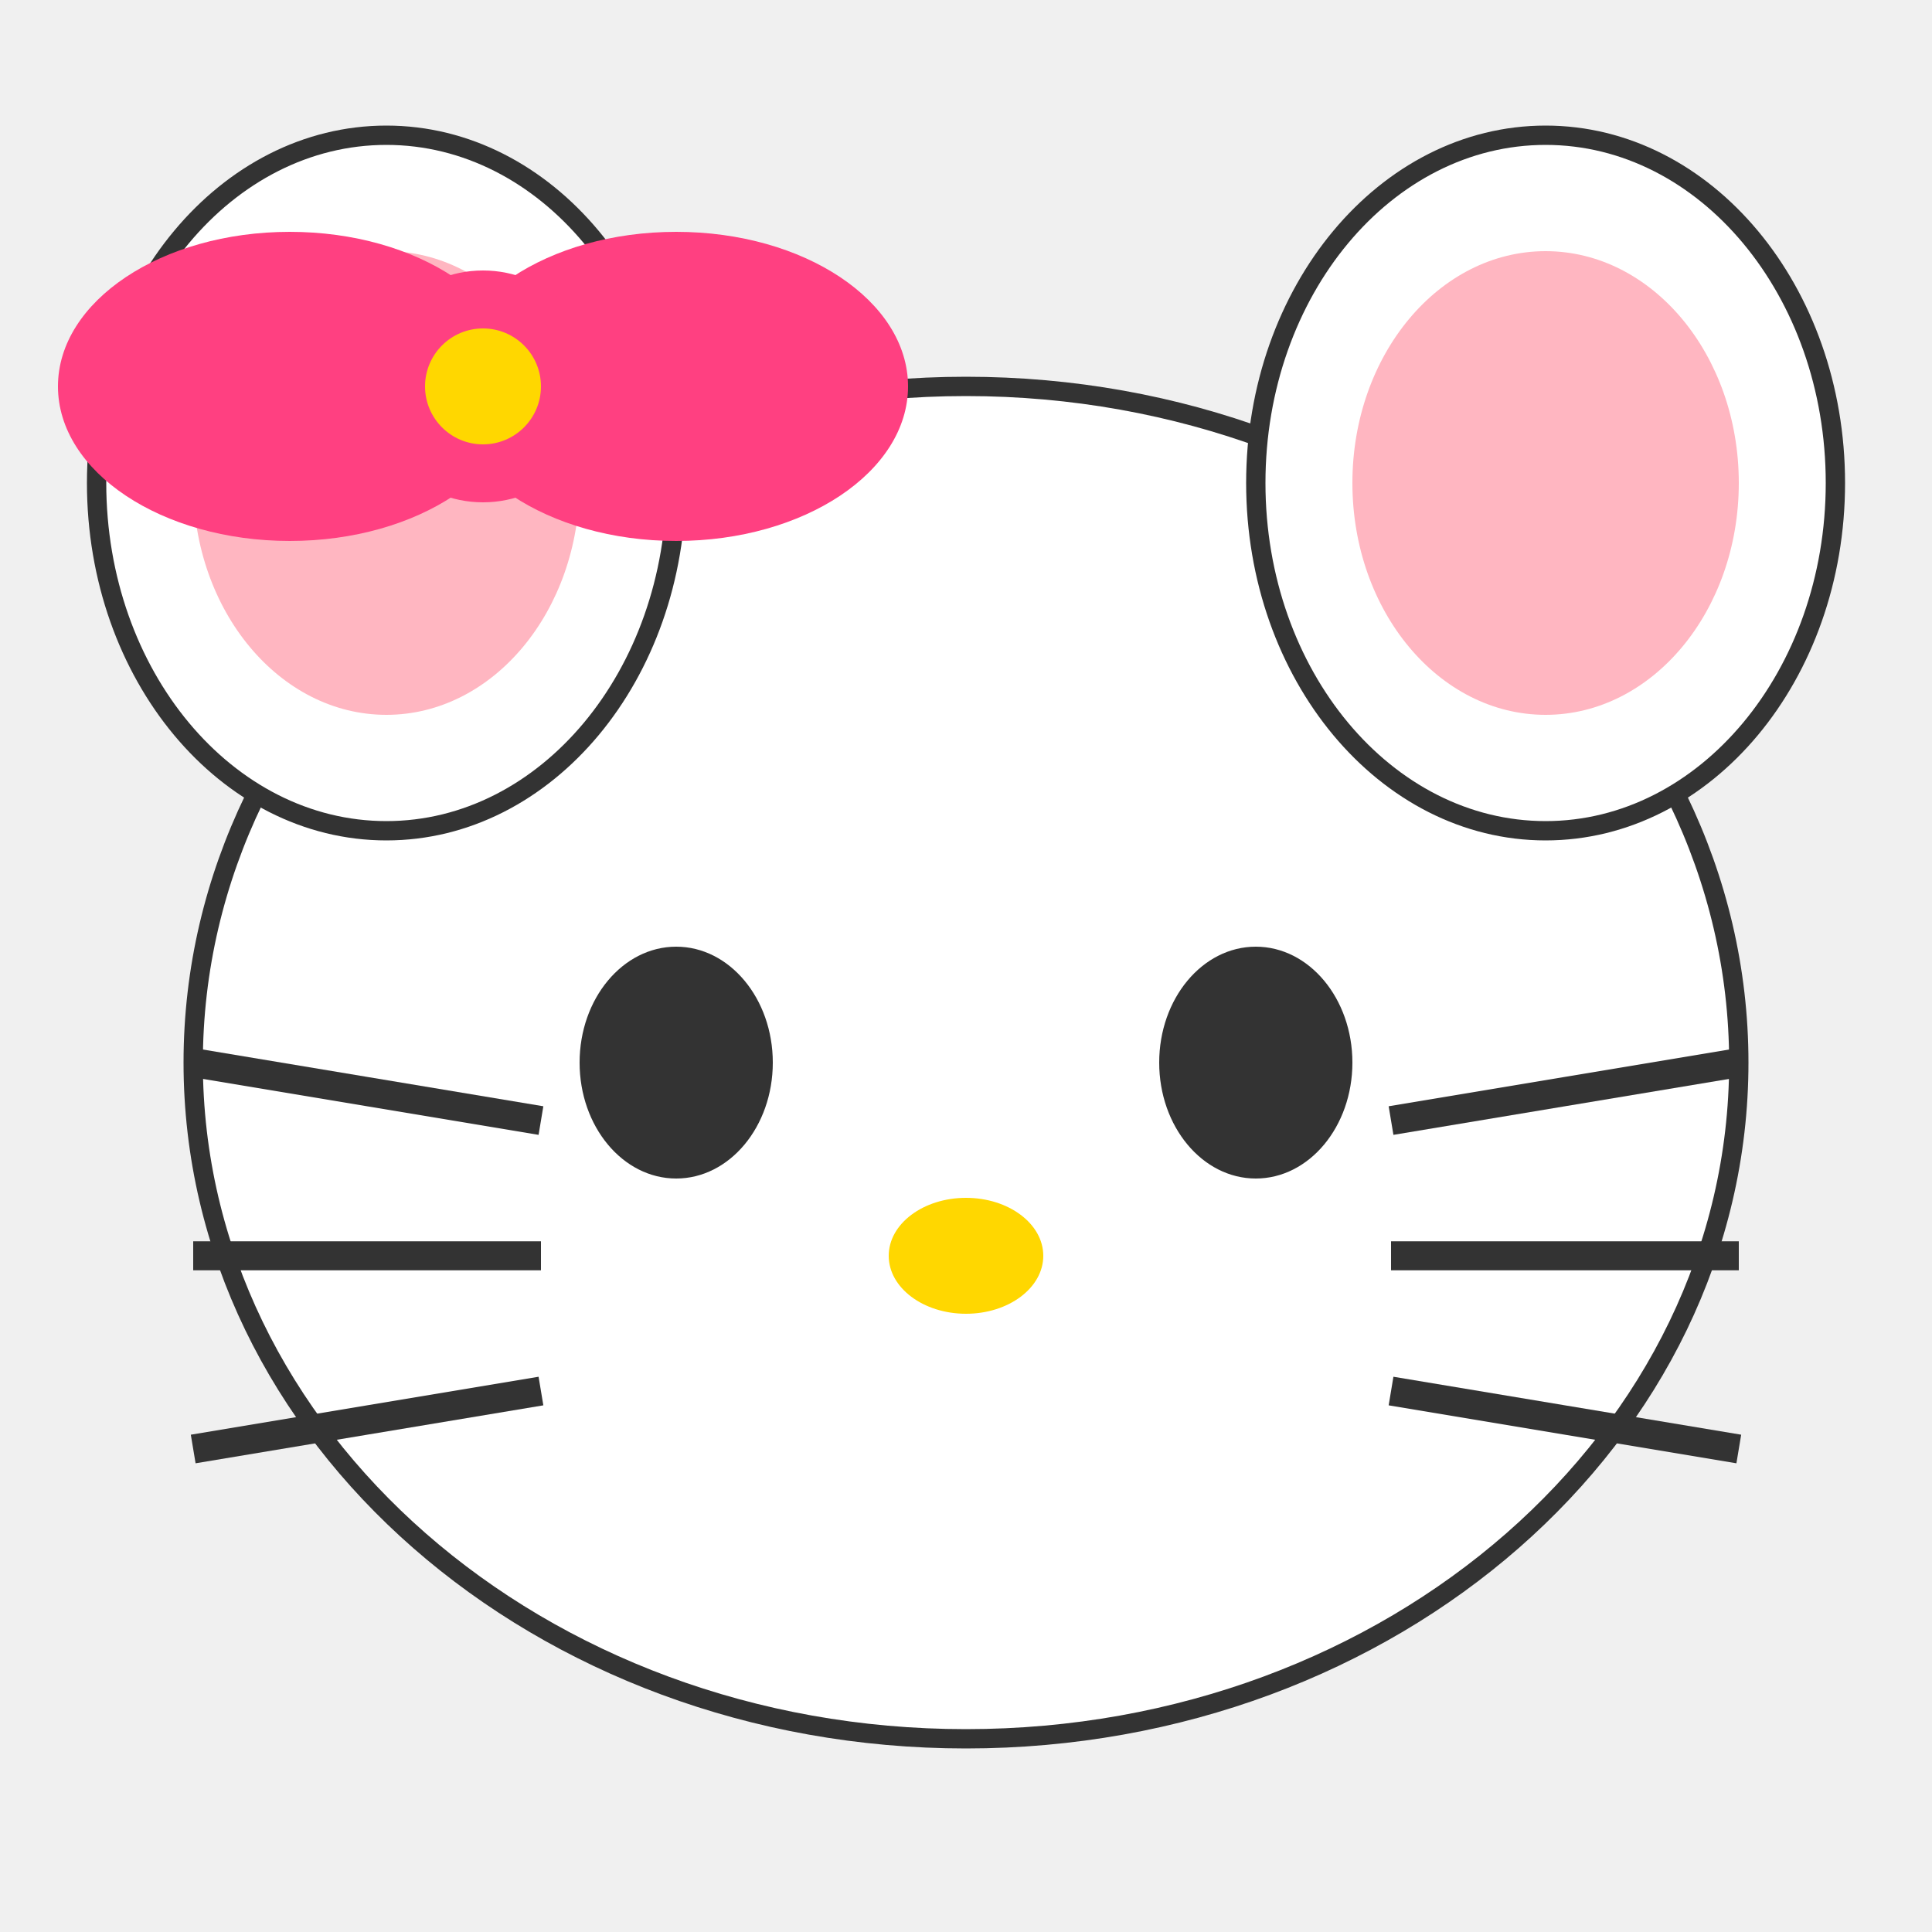
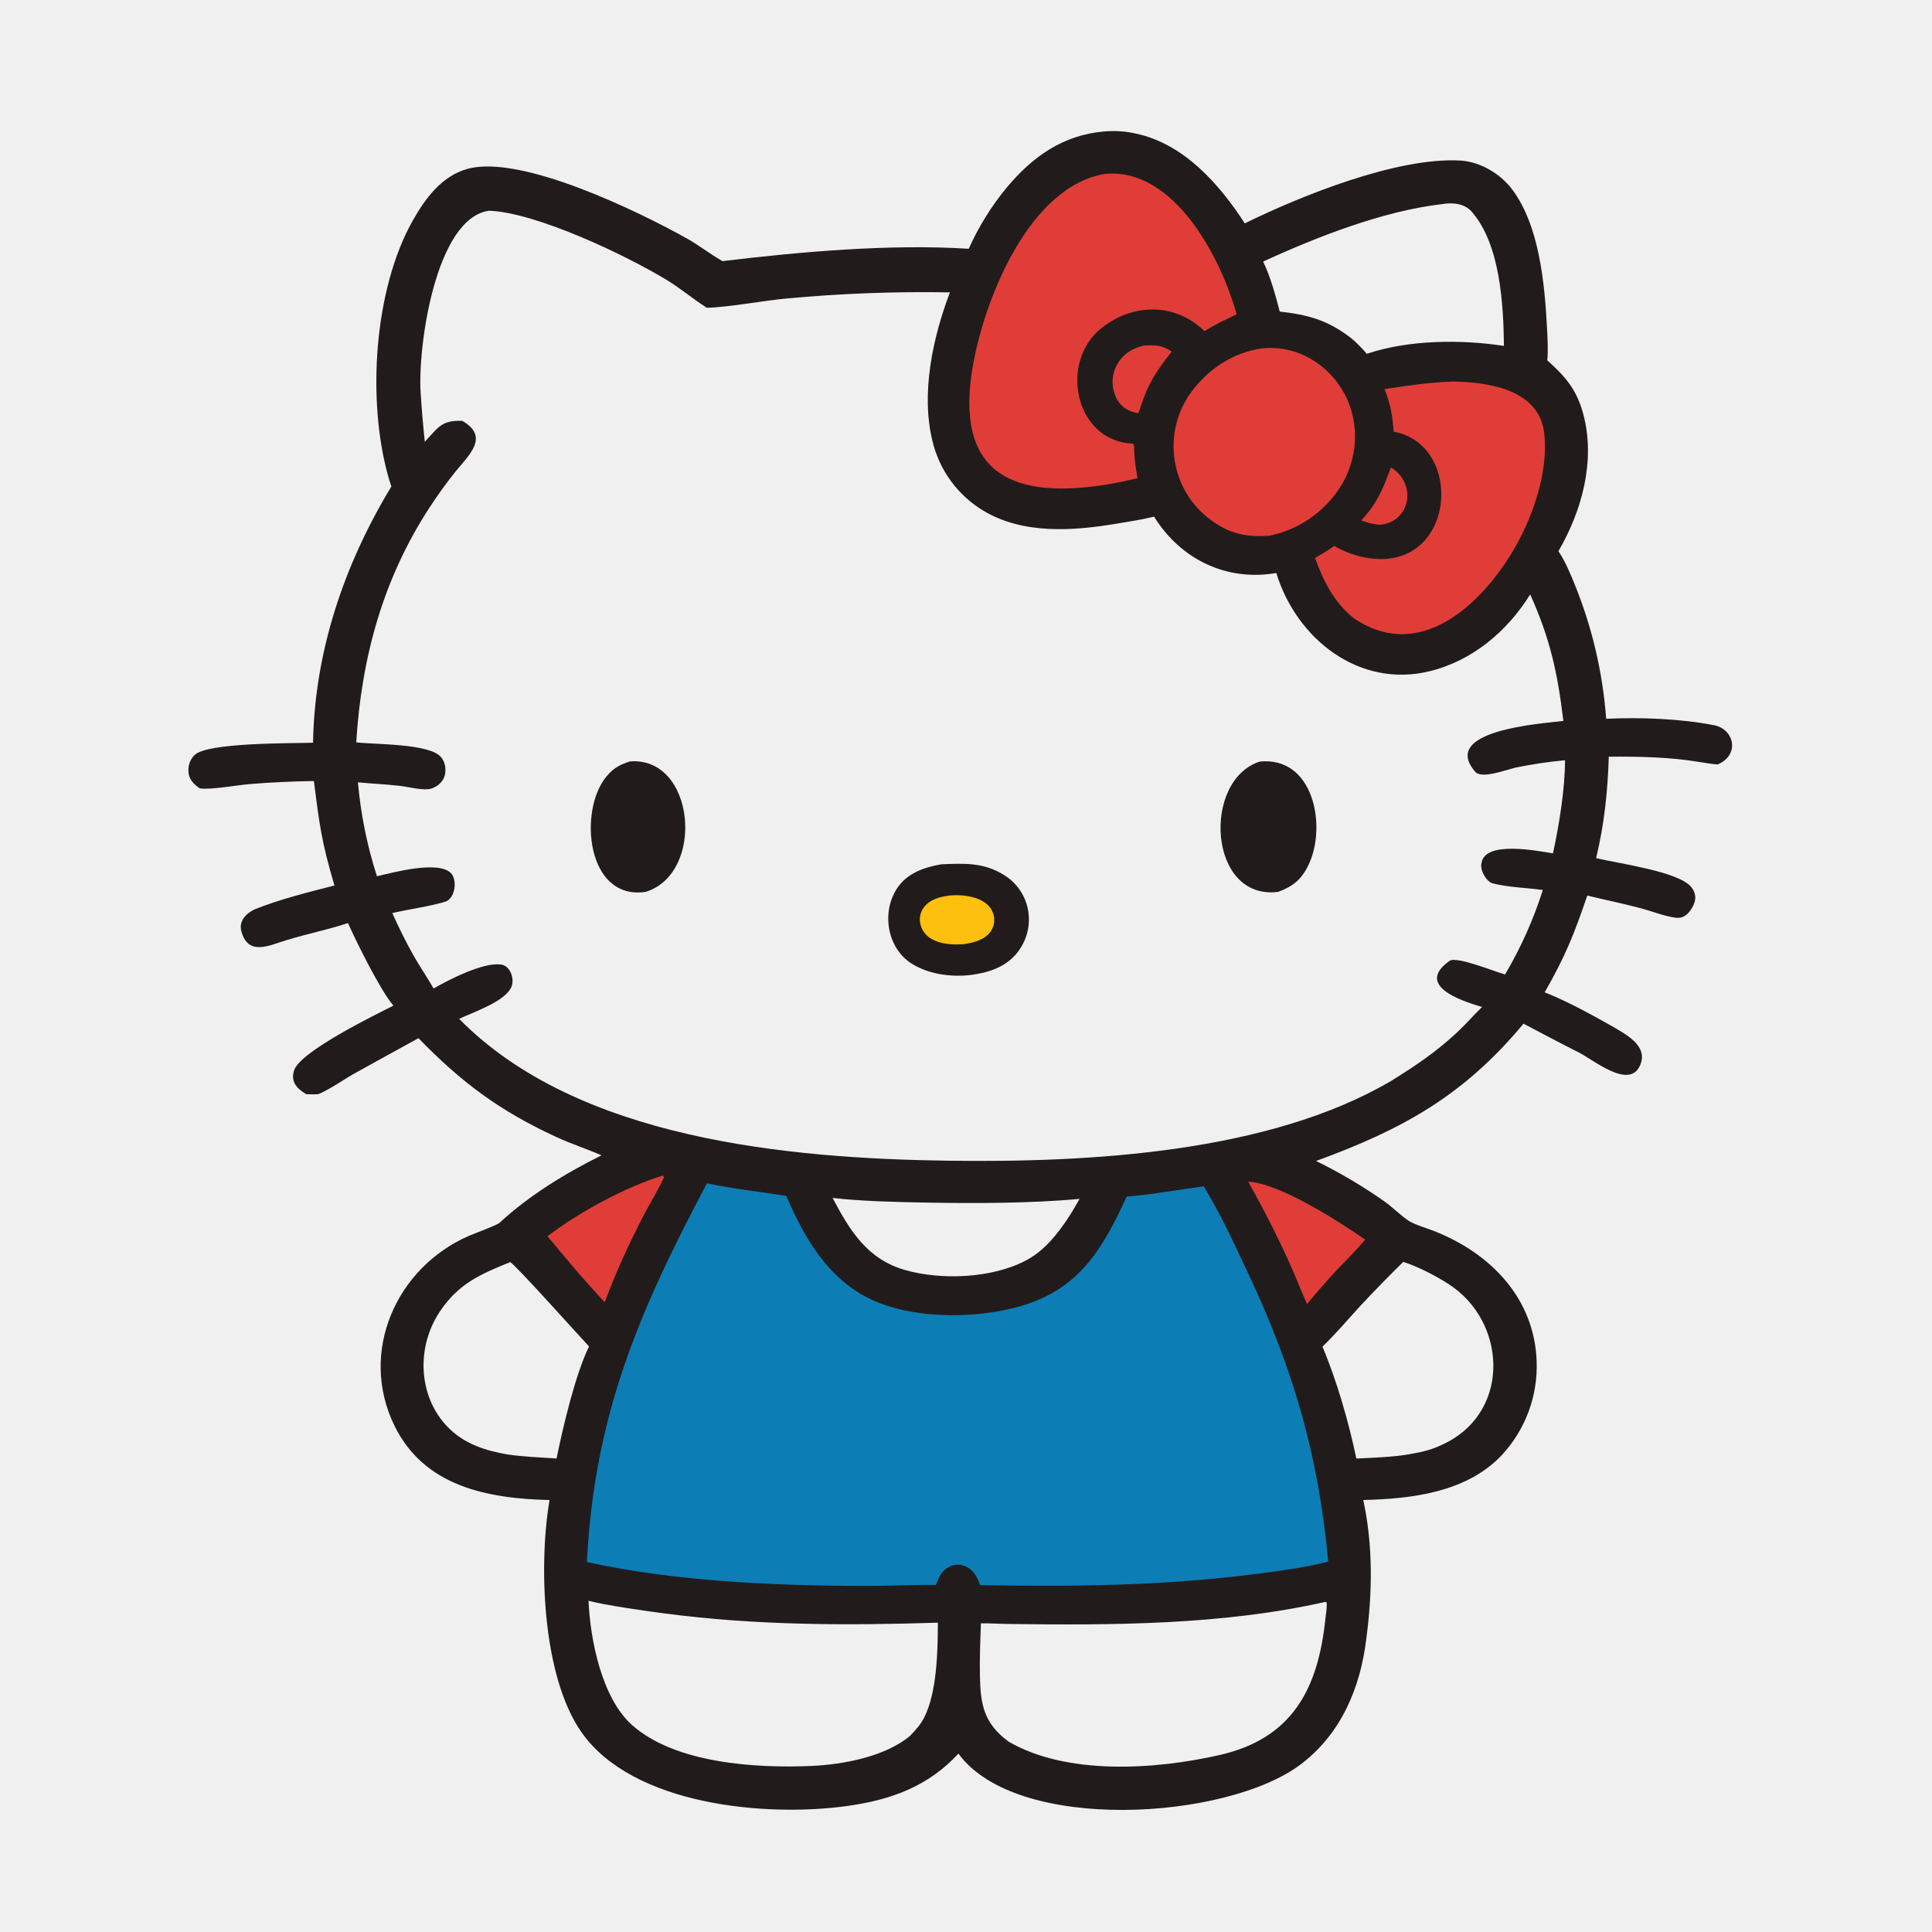
- <svg xmlns="http://www.w3.org/2000/svg" viewBox="0 0 100 100">
-   <ellipse cx="50" cy="55" rx="40" ry="35" fill="#FFFFFF" stroke="#333" stroke-width="1" />
-   <ellipse cx="20" cy="25" rx="15" ry="18" fill="#FFFFFF" stroke="#333" stroke-width="1" />
-   <ellipse cx="20" cy="25" rx="10" ry="12" fill="#FFB6C1" />
-   <ellipse cx="80" cy="25" rx="15" ry="18" fill="#FFFFFF" stroke="#333" stroke-width="1" />
-   <ellipse cx="80" cy="25" rx="10" ry="12" fill="#FFB6C1" />
-   <ellipse cx="15" cy="20" rx="12" ry="8" fill="#FF4081" />
-   <ellipse cx="35" cy="20" rx="12" ry="8" fill="#FF4081" />
-   <circle cx="25" cy="20" r="6" fill="#FF4081" />
-   <circle cx="25" cy="20" r="3" fill="#FFD700" />
-   <ellipse cx="35" cy="55" rx="5" ry="6" fill="#333" />
-   <ellipse cx="65" cy="55" rx="5" ry="6" fill="#333" />
-   <ellipse cx="50" cy="65" rx="4" ry="3" fill="#FFD700" />
-   <line x1="10" y1="55" x2="28" y2="58" stroke="#333" stroke-width="1.5" />
-   <line x1="10" y1="65" x2="28" y2="65" stroke="#333" stroke-width="1.5" />
-   <line x1="10" y1="75" x2="28" y2="72" stroke="#333" stroke-width="1.5" />
-   <line x1="90" y1="55" x2="72" y2="58" stroke="#333" stroke-width="1.5" />
-   <line x1="90" y1="65" x2="72" y2="65" stroke="#333" stroke-width="1.5" />
-   <line x1="90" y1="75" x2="72" y2="72" stroke="#333" stroke-width="1.5" />
+ <svg xmlns="http://www.w3.org/2000/svg" version="1.1" style="display: block;" viewBox="0 0 2048 2048" width="1024" height="1024" preserveAspectRatio="none">
+   <path transform="translate(0,0)" fill="rgb(33,28,27)" d="M 1170.02 139.402 C 1181.37 138.34 1192.81 139.065 1203.93 141.551 C 1255.02 152.478 1292.26 194.79 1319.52 236.764 C 1378.19 207.974 1481.02 166.222 1548.28 170.218 C 1568.84 171.44 1590.34 183.966 1602.98 200.799 C 1631.7 239.071 1637.4 300.335 1639.88 347.226 C 1640.4 357.07 1641.26 372.859 1640.18 381.949 C 1659.69 399.539 1671.45 412.992 1678.41 439.231 C 1691.46 488.465 1677 541.305 1651.99 584.31 C 1658.85 594.135 1665.12 609.138 1669.6 620.35 C 1687.86 665.561 1699 713.33 1702.62 761.955 C 1739.09 760.245 1781.39 761.766 1817.19 768.805 C 1838.13 772.923 1844.83 799.997 1820.87 810.346 C 1814.76 809.933 1807.83 808.77 1801.75 807.765 C 1769.74 802.47 1737.74 801.894 1705.38 802.115 C 1704.2 839.464 1700.67 873.421 1691.95 909.654 C 1713.82 915.035 1778.74 923.616 1792.53 940 C 1795.77 943.848 1797.63 948.683 1796.89 953.749 C 1796.03 959.627 1791.35 967.374 1786.36 970.626 C 1783.07 972.778 1779.64 973.326 1775.79 972.775 C 1763.64 971.04 1751.26 965.96 1739.36 962.792 C 1720.56 957.791 1701.47 953.94 1682.58 949.318 C 1668.73 990.079 1659.09 1014.26 1637.39 1051.92 C 1638.58 1052.37 1639.76 1052.84 1640.94 1053.32 C 1663.16 1062.46 1686.37 1075.14 1707.15 1086.85 C 1722.15 1095.72 1748.94 1108.55 1737.98 1130.47 C 1725.93 1154.55 1688.78 1123.19 1672.91 1115.27 C 1653.52 1105.6 1634.01 1095.1 1614.97 1085.16 C 1551.68 1161.3 1487 1197.18 1395.08 1230.68 C 1420.41 1243.09 1444.71 1257.48 1467.78 1273.71 C 1476.78 1280.14 1485.24 1289.01 1494.09 1294.64 C 1502.3 1299.17 1512.02 1301.73 1520.77 1305.19 C 1580.09 1328.65 1626.57 1376.19 1628.9 1442.93 C 1630.3 1479.65 1617.05 1515.42 1592.08 1542.37 C 1554.77 1582.03 1496.57 1588.82 1445.13 1590.09 C 1455.62 1638.82 1454.82 1688.51 1448.26 1737.71 C 1441.98 1789.68 1421.31 1838.15 1378.85 1870.28 C 1300.42 1929.61 1077.53 1943.6 1015.99 1858.88 C 984.019 1893.57 944.802 1907.85 898.757 1914.32 C 811.96 1926.62 670.682 1913.67 616.462 1836.34 C 574.773 1776.89 570.754 1658.99 582.549 1590.11 C 516.077 1588.5 449.59 1575.54 418.139 1511.28 C 379.983 1433.31 419.911 1343.61 497.19 1310 C 502.975 1307.49 526.786 1298.78 529.504 1296.26 C 561.004 1267.11 599.279 1243.78 637.692 1224.69 C 621.939 1217.87 605.728 1212.67 589.381 1205.12 C 529.397 1177.41 489.081 1147.32 443.592 1100.51 C 421.199 1112.85 398.806 1125.06 376.416 1137.54 C 364.131 1144.39 351.13 1153.88 338.385 1159.47 C 336.093 1160.47 327.4 1159.98 324.473 1159.87 C 319.791 1156.79 315.188 1153.81 312.482 1148.7 C 310.11 1144.22 310.213 1139.36 311.758 1134.62 C 318.321 1114.52 397.02 1076.14 417.039 1066.02 C 403.032 1049.77 377.564 997.954 368.872 978.496 C 344.912 986.464 318.401 991.314 294.373 999.619 C 277.354 1005.5 261.725 1008.74 255.873 987.34 C 253 976.832 260.169 968.738 269.462 964.154 C 295.961 953.363 326.927 945.76 354.535 938.658 C 340.799 892.141 338.715 874.726 332.719 827.933 C 310.123 828.235 287.545 829.298 265.021 831.119 C 251.088 832.292 223.104 837.479 211.682 835.696 C 210.459 834.841 209.272 833.935 208.123 832.982 C 203.212 828.938 200.127 824.346 199.737 817.854 C 199.344 811.296 201.488 805.2 206.127 800.492 C 219.478 786.943 308.239 788.078 331.835 787.328 C 333.536 690.313 364.973 598.031 414.887 515.684 C 413.625 512.19 412.568 508.661 411.564 505.085 C 388.936 424.499 396.18 306.888 437.742 233.456 C 451.042 209.957 468.596 186.293 495.851 178.924 C 552.654 163.566 677.008 224.22 727.795 252.593 C 740.613 259.754 752.165 268.923 764.87 276.232 L 765.887 276.808 C 849.197 266.806 943.068 258.45 1026.91 263.716 C 1037.36 240.295 1050.95 218.407 1067.31 198.657 C 1094.65 165.952 1126.81 143.218 1170.02 139.402 z M 450.323 468.3 C 464.422 453.303 467.954 445.218 489.966 446.126 C 519.983 463.251 496.198 483.134 482.12 500.796 C 472.684 512.675 463.812 524.991 455.534 537.704 C 406.048 613.316 383.083 697.364 377.638 786.93 C 397.49 789.316 455.677 787.999 467.655 802.736 C 471.498 807.465 472.746 813.779 471.949 819.735 C 471.225 825.15 467.941 829.784 463.484 832.843 C 460.834 834.661 457.192 836.352 453.945 836.593 C 444.137 837.321 432.49 833.97 422.602 832.887 C 408.224 831.313 393.793 830.687 379.407 829.323 C 382.41 863.144 389.172 896.526 399.566 928.851 C 416.395 925.01 464.72 911.7 478.175 925.698 C 484.692 932.478 482.974 951.913 472.236 955.757 C 454.38 961.166 434.261 963.587 415.846 967.899 C 422.807 983.374 430.06 998.146 438.404 1012.96 C 445.008 1024.68 453.037 1036.26 459.654 1047.83 C 475.874 1038.48 512.179 1019.82 531.115 1022.43 C 540.716 1023.76 545.244 1036.61 542.544 1045.09 C 536.716 1061.6 501.605 1072.76 486.76 1080.05 C 612.238 1207.76 835.569 1228.08 1005.56 1230.41 C 1153.3 1232.43 1344.49 1222.37 1474.54 1145.88 C 1500.46 1129.82 1522.44 1115.07 1544.86 1094.09 C 1554.21 1085.35 1562.21 1075.98 1571.02 1067.48 C 1560.4 1063.9 1496.03 1047.34 1536.57 1018.57 C 1543.96 1013.33 1583.13 1029.55 1595.45 1032.95 C 1612.14 1004.72 1625.56 974.677 1635.46 943.409 C 1618.68 941.126 1598.39 940.572 1582.35 936.407 C 1575.28 934.573 1568.3 921.37 1570.54 914.555 C 1574.48 891.026 1628.92 901.782 1646.21 904.622 C 1652.68 874.976 1658.99 836.373 1658.97 805.899 C 1641.68 807.494 1624.49 810.037 1607.47 813.516 C 1596.92 815.778 1570.76 826.189 1563.77 818.086 C 1525.89 774.13 1633.26 767.137 1657.22 764.233 C 1651.14 713.197 1643.19 677.001 1622.07 630.105 C 1597.78 669.138 1560.96 700.397 1515.37 711.551 C 1441.16 729.704 1374.54 677.822 1352.93 607.413 C 1300.06 616.497 1251.63 593.066 1223.37 547.657 C 1210.58 550.869 1195.83 553.059 1182.78 555.245 C 1136.73 562.959 1084.27 566.433 1042.55 541.455 C 1015.24 525.07 995.718 498.344 988.407 467.348 C 976.006 416.781 988.806 357.694 1006.95 309.931 C 949.033 308.898 891.104 311.074 833.429 316.449 C 810.886 318.531 769.357 326 749.4 326.226 C 749.085 326.068 748.77 325.911 748.455 325.753 C 733.901 316.421 721.621 305.802 706.515 296.63 C 663.648 270.601 568.378 225.151 518.445 223.393 C 461.559 231.221 442.762 367.76 445.874 416.093 C 447.038 434.186 448.427 450.348 450.323 468.3 z M 1437.78 1546.12 C 1455.47 1545.22 1475.87 1544.66 1493.07 1541.7 C 1509.39 1538.89 1519.14 1536.61 1533.96 1528.89 C 1601.68 1493.64 1596.55 1400.31 1535.48 1361.11 C 1522.04 1352.48 1503.19 1342.58 1487.5 1337.65 C 1472.2 1352.69 1457.21 1368.04 1442.55 1383.71 C 1429.5 1397.89 1415.65 1414.35 1401.85 1427.52 C 1417.11 1463.57 1429.85 1507.97 1437.78 1546.12 z M 1431.47 357.82 C 1437.18 362.307 1444.13 369.458 1448.85 375.05 C 1493.03 360.178 1548.53 359.667 1594.25 366.672 C 1593.66 322.973 1590.47 259.297 1560.18 224.503 C 1552.36 215.523 1539.76 214.484 1528.57 216.377 C 1466.08 223.651 1395.99 251.079 1339.01 277.268 C 1346.96 294.028 1351.9 312.323 1356.59 330.249 C 1386.43 333.71 1406.96 339.093 1431.47 357.82 z M 538.287 1541.83 C 554.957 1544.25 573.075 1544.94 589.991 1546.04 C 596.709 1513.03 609.571 1457.87 624.39 1427.29 C 613.891 1416.12 545.118 1339.19 540.76 1337.93 C 509.533 1350.57 486.232 1360.58 466.523 1389.88 C 433.333 1439.21 447.708 1510.33 505.509 1533.07 C 516.788 1537.51 526.296 1539.68 538.287 1541.83 z M 1113.47 1315.67 C 1126.21 1301.48 1135.07 1287.45 1144.41 1270.91 C 1092.28 1275.66 1032.52 1275.73 980.207 1274.77 C 950.662 1274.22 911.874 1273.33 882.573 1269.83 C 900.995 1304.76 919.398 1334.85 959.49 1346.3 C 997.899 1357.26 1051.55 1355.11 1087.31 1336.24 C 1097.91 1330.65 1105.4 1324.19 1113.47 1315.67 z M 1404.24 1698.22 C 1295.33 1722.72 1178.8 1722.9 1067.69 1721.46 C 1058.42 1721.35 1049.07 1720.65 1039.79 1720.79 C 1039.12 1739.06 1038.42 1757.07 1038.74 1775.35 C 1039.31 1806.86 1042.67 1826.44 1068.91 1846.04 C 1130.89 1882.25 1224.85 1875.92 1293.03 1860.35 C 1369.75 1842.84 1397.19 1790.45 1404.94 1716.29 C 1405.58 1710.15 1406.77 1704.86 1406.29 1698.48 C 1404.58 1698.09 1405.27 1698.03 1404.24 1698.22 z M 623.87 1696.83 C 625.643 1738.44 638.01 1800.41 670.271 1828.86 C 716.191 1869.35 801.313 1874.58 860.413 1871.96 C 894.058 1870.47 938.162 1862.06 964.495 1840.29 C 970.373 1834.18 975.539 1828.6 979.473 1820.99 C 993.29 1794.28 994.062 1750.24 994.192 1720.12 C 895.543 1723.16 801.648 1723.11 703.283 1710.15 C 685.384 1707.79 640.402 1701.51 623.87 1696.83 z" />
+   <path transform="translate(0,0)" fill="rgb(33,28,27)" d="M 997.542 916.227 C 1022.38 915.132 1043.08 913.999 1065.03 928.005 C 1092.15 945.309 1098.71 981.176 1080.19 1007.42 C 1069.31 1022.82 1052.52 1029.68 1034.38 1032.71 C 1012.68 1036.54 985.955 1033.73 966.574 1021.58 C 940.153 1005.03 934.09 966.6 951.245 941.209 C 961.816 925.563 979.471 919.455 997.542 916.227 z" />
+   <path transform="translate(0,0)" fill="rgb(253,192,14)" d="M 1006.38 949.319 C 1022.85 947.693 1048.74 951.105 1053.34 970.256 C 1054.79 976.131 1053.64 982.344 1050.19 987.316 C 1043.89 996.361 1032.67 999.051 1022.51 1000.75 C 1005.22 1002.38 980.204 999.938 975.583 979.274 C 974.26 973.367 975.528 967.175 979.067 962.263 C 985.62 953.135 996.073 950.751 1006.38 949.319 z" />
+   <path transform="translate(0,0)" fill="rgb(33,28,27)" d="M 1335.43 807.284 C 1392.11 801.606 1406.13 874.339 1387.99 914.826 C 1380.63 931.266 1371.77 939.124 1354.97 945.412 C 1280.71 954.906 1273.94 827.024 1335.43 807.284 z" />
+   <path transform="translate(0,0)" fill="rgb(33,28,27)" d="M 667.56 807.156 C 736.95 801.4 748.029 925.692 684.451 945.427 C 621.492 954.834 612.838 858.733 643.048 822.888 C 650.676 813.836 656.884 810.806 667.56 807.156 z" />
+   <path transform="translate(0,0)" fill="rgb(13,125,182)" d="M 749.406 1254.34 C 777.48 1260.32 805.271 1263.16 833.49 1267.75 C 852.759 1312.52 877.903 1356.24 923.994 1377.71 C 971.321 1399.75 1044.01 1398.49 1092.62 1381.05 C 1148.26 1361.1 1171.24 1318.45 1194.35 1268.43 C 1220.89 1266.33 1249.32 1261.06 1275.97 1257.56 C 1293.85 1286.75 1307.56 1316.9 1322.1 1347.67 C 1370.75 1450.63 1397.67 1542.34 1407.94 1655.33 C 1396.2 1658.4 1386.97 1660.15 1375.05 1662.28 C 1258.48 1680.74 1156.44 1682.21 1039.05 1680.3 C 1038.59 1679.1 1038.13 1677.9 1037.64 1676.72 C 1034.63 1669.27 1030.33 1662.96 1022.45 1659.94 C 1017.41 1657.99 1011.78 1658.19 1006.9 1660.5 C 998.038 1664.69 995.322 1671.81 992.062 1680.12 C 965.447 1679.8 937.918 1681.33 911.111 1681.18 C 816.437 1680.62 714.779 1676.13 622.153 1655.81 C 629.974 1499.82 677.595 1389.91 749.406 1254.34 z" />
+   <path transform="translate(0,0)" fill="rgb(224,61,56)" d="M 1171.86 184.329 C 1244.7 177.66 1294.53 273.728 1310.82 333.23 C 1298.21 339.371 1288.81 343.475 1276.84 351.052 C 1246.02 320.976 1201.44 321.006 1167.74 347.64 C 1122.13 383.685 1139.4 468.177 1201.01 470.257 L 1202.15 471.921 C 1202.25 484.906 1203.44 493.989 1205.88 506.758 C 1196.5 509.187 1187.02 511.23 1177.47 512.884 C 1074.14 530.68 1010.64 503.379 1031.49 386.528 C 1044.19 315.344 1091.79 196.736 1171.86 184.329 z" />
+   <path transform="translate(0,0)" fill="rgb(224,61,56)" d="M 1539.25 404.449 C 1575.59 404.928 1629.25 411.831 1636.56 456.437 C 1642.96 502.394 1621.63 558.215 1596.56 595.579 C 1559.89 650.212 1499.75 698.848 1435.5 655.666 C 1414.37 639 1402.96 616.303 1394.02 591.501 C 1401.59 587.135 1407.21 583.667 1414.4 578.73 C 1423.27 583.921 1432.87 587.758 1442.87 590.114 C 1542.62 613.137 1555.12 471.674 1477.34 457.586 C 1475.84 439.245 1474.23 429.494 1467.7 412.451 C 1494.57 408.381 1512.22 405.748 1539.25 404.449 z" />
+   <path transform="translate(0,0)" fill="rgb(224,61,56)" d="M 1337.6 369.312 C 1356.78 367.29 1376.09 371.829 1392.36 382.189 C 1438.43 411.351 1449.35 471.689 1420.3 516.942 C 1403.25 543.18 1376.43 561.521 1345.79 567.89 C 1321.38 569.427 1304.4 566.327 1284.04 551.602 C 1263.11 536.504 1249.14 513.625 1245.26 488.115 C 1241.11 462.298 1247.62 435.903 1263.28 414.965 C 1281.27 390.778 1307.54 373.588 1337.6 369.312 z" />
+   <path transform="translate(0,0)" fill="rgb(224,61,56)" d="M 702.648 1246.12 C 703.051 1246.74 703.453 1247.35 703.855 1247.96 C 701.557 1254.33 686.171 1280.66 681.637 1289.55 C 665.492 1321.22 653.398 1347.34 641.042 1380.45 C 631.416 1370.12 621.965 1359.64 612.69 1349 L 580.299 1310.49 C 613.675 1285.09 662.445 1258.44 702.648 1246.12 z" />
+   <path transform="translate(0,0)" fill="rgb(224,61,56)" d="M 1323.14 1252.65 C 1356.59 1254.18 1419.16 1294.85 1447.22 1314 C 1436.9 1326.15 1425.51 1337.58 1414.4 1349.02 C 1404.42 1360.17 1395.02 1370.73 1385.56 1382.31 C 1379.22 1368.46 1373.68 1353.69 1367.28 1339.6 C 1353.86 1309.98 1339.13 1280.96 1323.14 1252.65 z" />
+   <path transform="translate(0,0)" fill="rgb(224,61,56)" d="M 1212.93 366.153 C 1225.41 365.832 1231.18 365.674 1242.13 372.591 C 1223.46 396.311 1216.03 408.522 1207.12 437.35 L 1205.91 437.896 C 1192.05 435.444 1183.65 427.311 1180.36 413.39 C 1178.08 403.617 1179.79 393.34 1185.11 384.833 C 1191.66 374.278 1201.21 368.971 1212.93 366.153 z" />
+   <path transform="translate(0,0)" fill="rgb(224,61,56)" d="M 1474.5 495.565 C 1483.88 501.099 1490.09 510.183 1491.58 521.04 C 1492.82 529.566 1490.43 538.221 1484.99 544.903 C 1478.98 552.347 1471.91 555.353 1462.73 556.292 C 1455.1 555.742 1450.03 554.13 1442.96 551.707 C 1459.83 533.574 1466.01 518.325 1474.5 495.565 z" />
</svg>
